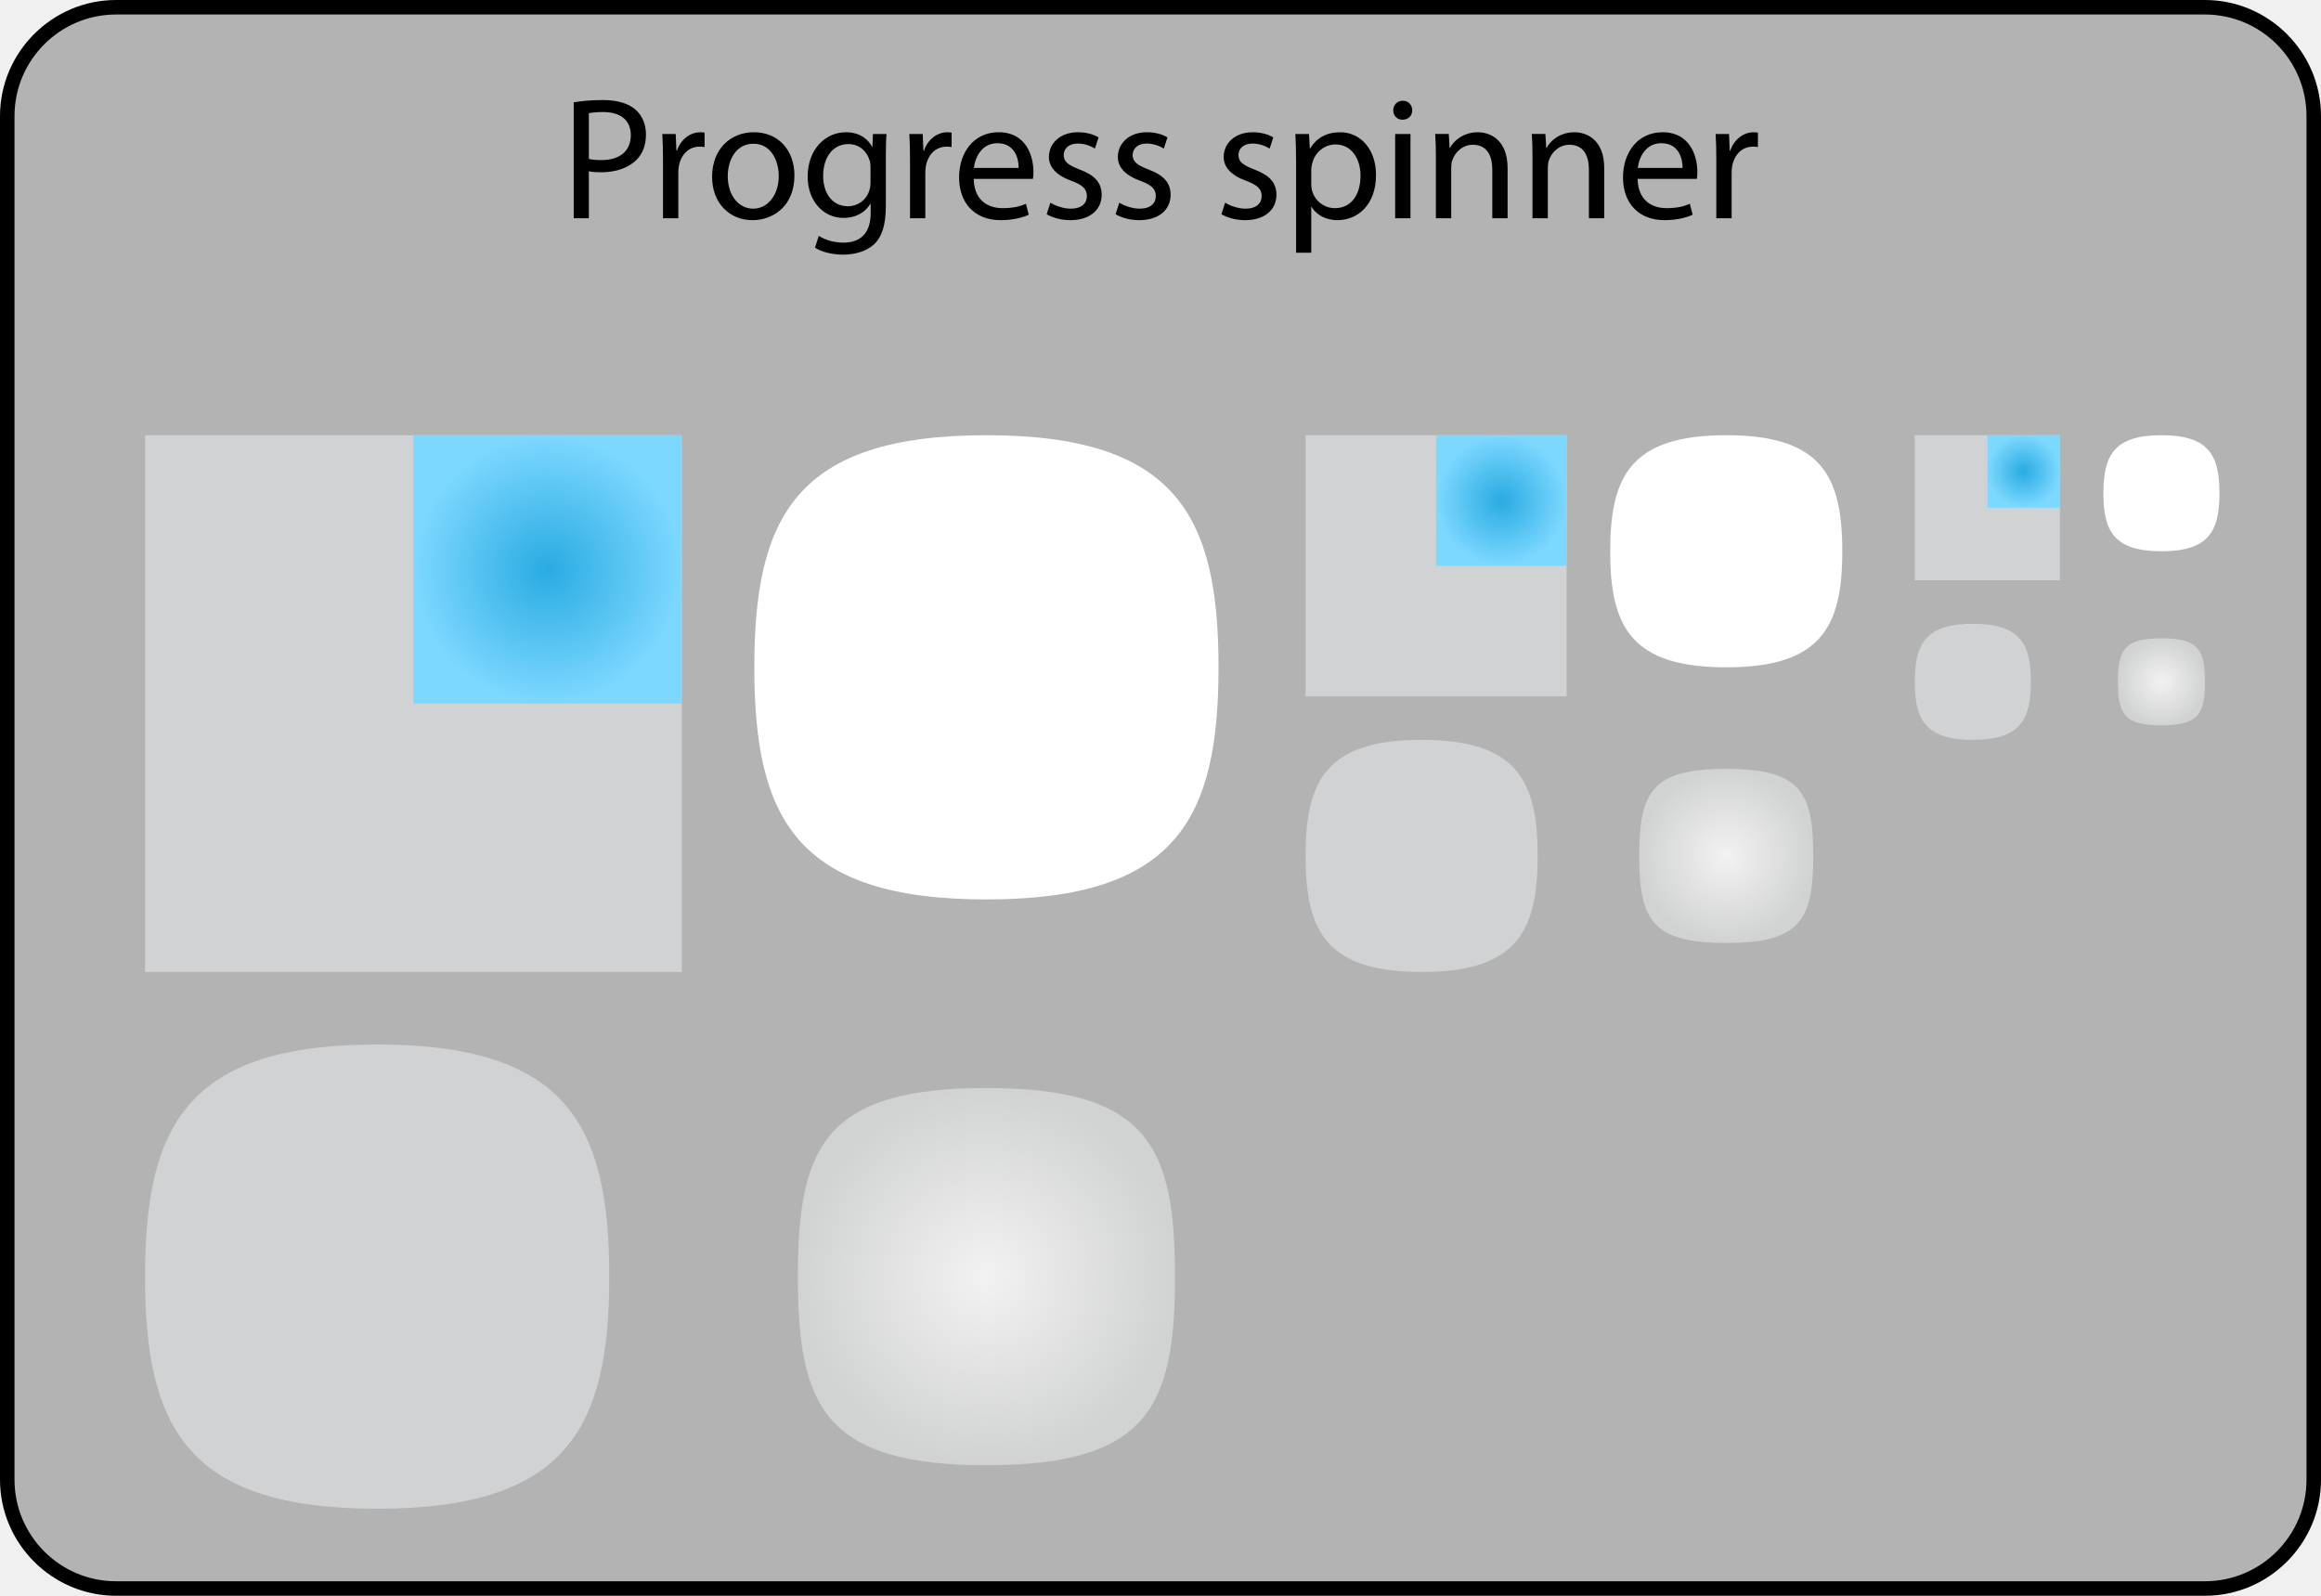
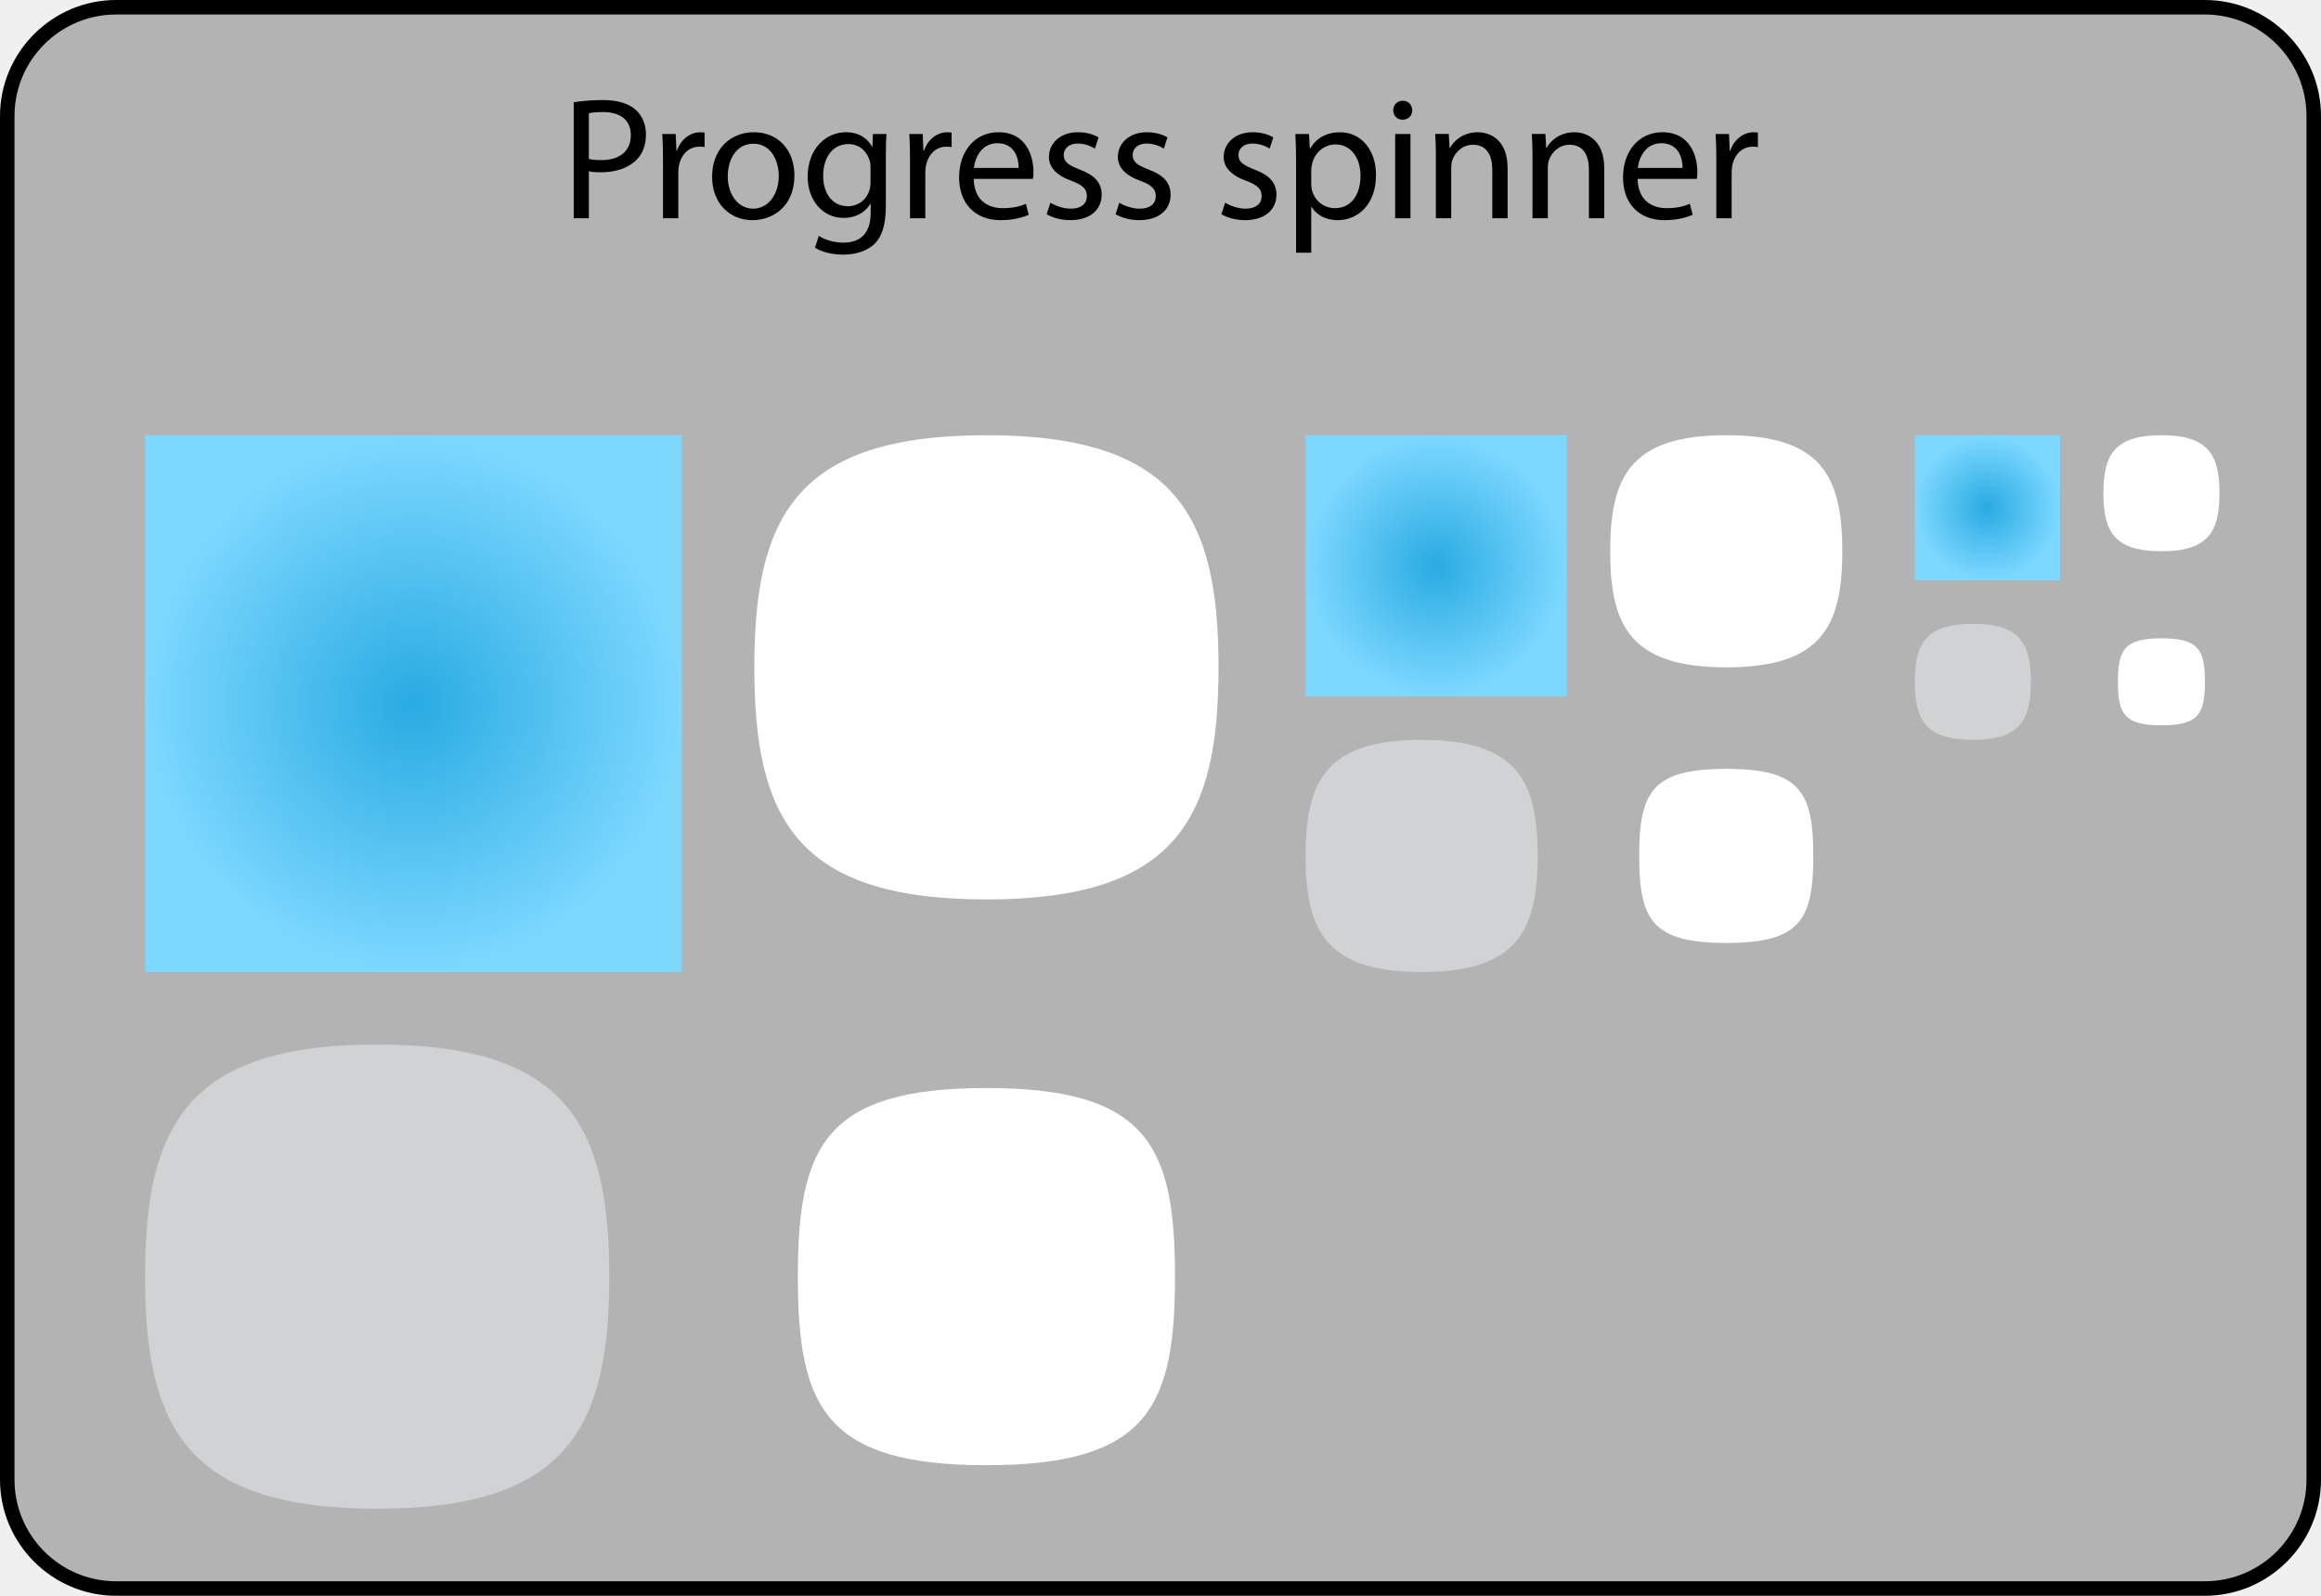
<svg xmlns="http://www.w3.org/2000/svg" version="1.1" x="0px" y="0px" width="320px" height="220px" viewBox="0 0 320 220" style="enable-background:new 0 0 320 220;" xml:space="preserve">
  <g id="meegotouch-progress-spinner-experimental-layer">
</g>
  <g id="theme">
    <g id="meegotouch-progress-spinner-experimental">
      <g id="MeegoTouchSpinnerThemeTemplateHelper">
        <g>
          <path style="fill:#B3B3B3;" d="M16,219c-8.271,0-15-6.729-15-15V16C1,7.729,7.729,1,16,1h288c8.271,0,15,6.729,15,15v188      c0,8.271-6.729,15-15,15H16z" />
          <g>
            <path d="M304,2c7.72,0,14,6.28,14,14v188c0,7.72-6.28,14-14,14H16c-7.72,0-14-6.28-14-14V16C2,8.28,8.28,2,16,2H304 M304,0H16       C7.2,0,0,7.2,0,16v188c0,8.8,7.2,16,16,16h288c8.8,0,16-7.2,16-16V16C320,7.2,312.8,0,304,0L304,0z" />
          </g>
        </g>
        <g>
          <path d="M79.098,14.104c1.008-0.168,2.328-0.312,4.008-0.312c2.064,0,3.576,0.48,4.537,1.344      c0.863,0.769,1.416,1.944,1.416,3.385c0,1.464-0.434,2.616-1.248,3.456c-1.129,1.177-2.904,1.776-4.945,1.776      c-0.623,0-1.199-0.023-1.68-0.145v6.48h-2.088V14.104z M81.186,21.904c0.455,0.119,1.031,0.168,1.729,0.168      c2.52,0,4.057-1.248,4.057-3.434c0-2.16-1.537-3.191-3.816-3.191c-0.912,0-1.609,0.072-1.969,0.168V21.904z" />
          <path d="M91.408,22.096c0-1.368-0.023-2.545-0.096-3.625h1.848l0.098,2.305h0.07c0.529-1.561,1.824-2.544,3.242-2.544      c0.215,0,0.383,0.024,0.574,0.048v1.992c-0.215-0.048-0.432-0.048-0.719-0.048c-1.488,0-2.545,1.104-2.832,2.688      c-0.049,0.287-0.072,0.647-0.072,0.984v6.191h-2.113V22.096z" />
          <path d="M109.529,24.184c0,4.297-3,6.169-5.783,6.169c-3.121,0-5.568-2.304-5.568-5.977c0-3.864,2.568-6.145,5.76-6.145      C107.273,18.231,109.529,20.656,109.529,24.184z M100.338,24.304c0,2.544,1.439,4.464,3.504,4.464      c2.016,0,3.527-1.896,3.527-4.512c0-1.969-0.982-4.44-3.479-4.44C101.418,19.815,100.338,22.119,100.338,24.304z" />
          <path d="M122.131,28.385c0,2.688-0.553,4.296-1.656,5.328c-1.152,1.031-2.785,1.393-4.25,1.393      c-1.391,0-2.928-0.337-3.863-0.961l0.527-1.632c0.768,0.504,1.969,0.937,3.408,0.937c2.16,0,3.744-1.129,3.744-4.081v-1.272      h-0.047c-0.625,1.08-1.896,1.945-3.697,1.945c-2.879,0-4.943-2.449-4.943-5.665c0-3.937,2.568-6.145,5.256-6.145      c2.016,0,3.096,1.032,3.625,1.992h0.047l0.072-1.753h1.873c-0.072,0.816-0.096,1.777-0.096,3.169V28.385z M120.018,23.056      c0-0.36-0.023-0.672-0.119-0.937c-0.385-1.248-1.393-2.256-2.953-2.256c-2.016,0-3.457,1.705-3.457,4.393      c0,2.28,1.178,4.176,3.434,4.176c1.32,0,2.496-0.815,2.928-2.16c0.121-0.359,0.168-0.768,0.168-1.127V23.056z" />
          <path d="M125.465,22.096c0-1.368-0.023-2.545-0.096-3.625h1.848l0.096,2.305h0.072c0.527-1.561,1.824-2.544,3.24-2.544      c0.217,0,0.385,0.024,0.576,0.048v1.992c-0.217-0.048-0.432-0.048-0.721-0.048c-1.488,0-2.543,1.104-2.832,2.688      c-0.047,0.287-0.072,0.647-0.072,0.984v6.191h-2.111V22.096z" />
          <path d="M134.25,24.664c0.047,2.855,1.848,4.032,3.984,4.032c1.512,0,2.447-0.265,3.215-0.601l0.385,1.513      c-0.744,0.336-2.041,0.744-3.889,0.744c-3.576,0-5.713-2.376-5.713-5.881c0-3.504,2.064-6.24,5.449-6.24      c3.816,0,4.801,3.312,4.801,5.448c0,0.432-0.025,0.744-0.072,0.984H134.25z M140.441,23.152c0.023-1.32-0.553-3.408-2.928-3.408      c-2.16,0-3.072,1.943-3.24,3.408H140.441z" />
          <path d="M144.809,27.952c0.648,0.384,1.752,0.815,2.809,0.815c1.512,0,2.232-0.743,2.232-1.728c0-1.008-0.6-1.536-2.137-2.112      c-2.111-0.768-3.096-1.896-3.096-3.288c0-1.872,1.537-3.408,4.008-3.408c1.178,0,2.209,0.312,2.832,0.72l-0.504,1.536      c-0.455-0.288-1.295-0.696-2.375-0.696c-1.248,0-1.92,0.721-1.92,1.584c0,0.961,0.672,1.393,2.184,1.992      c1.992,0.744,3.049,1.753,3.049,3.48c0,2.064-1.609,3.505-4.32,3.505c-1.273,0-2.449-0.336-3.266-0.816L144.809,27.952z" />
          <path d="M154.312,27.952c0.648,0.384,1.752,0.815,2.809,0.815c1.512,0,2.232-0.743,2.232-1.728c0-1.008-0.6-1.536-2.137-2.112      c-2.111-0.768-3.096-1.896-3.096-3.288c0-1.872,1.537-3.408,4.008-3.408c1.178,0,2.209,0.312,2.832,0.72l-0.504,1.536      c-0.455-0.288-1.295-0.696-2.375-0.696c-1.248,0-1.92,0.721-1.92,1.584c0,0.961,0.672,1.393,2.184,1.992      c1.992,0.744,3.049,1.753,3.049,3.48c0,2.064-1.609,3.505-4.32,3.505c-1.273,0-2.449-0.336-3.266-0.816L154.312,27.952z" />
          <path d="M168.904,27.952c0.648,0.384,1.752,0.815,2.809,0.815c1.512,0,2.232-0.743,2.232-1.728c0-1.008-0.602-1.536-2.137-2.112      c-2.113-0.768-3.096-1.896-3.096-3.288c0-1.872,1.535-3.408,4.008-3.408c1.176,0,2.207,0.312,2.832,0.72l-0.504,1.536      c-0.457-0.288-1.297-0.696-2.377-0.696c-1.248,0-1.92,0.721-1.92,1.584c0,0.961,0.672,1.393,2.184,1.992      c1.992,0.744,3.049,1.753,3.049,3.48c0,2.064-1.607,3.505-4.32,3.505c-1.271,0-2.447-0.336-3.264-0.816L168.904,27.952z" />
          <path d="M178.695,22.264c0-1.488-0.047-2.688-0.096-3.793h1.873l0.119,1.992h0.049c0.84-1.416,2.232-2.231,4.127-2.231      c2.834,0,4.945,2.376,4.945,5.88c0,4.177-2.568,6.241-5.305,6.241c-1.535,0-2.881-0.673-3.576-1.824h-0.047v6.312h-2.09V22.264z       M180.785,25.359c0,0.312,0.023,0.601,0.096,0.865c0.383,1.463,1.656,2.472,3.168,2.472c2.232,0,3.527-1.824,3.527-4.488      c0-2.304-1.223-4.296-3.455-4.296c-1.441,0-2.809,1.008-3.193,2.592c-0.072,0.264-0.143,0.576-0.143,0.84V25.359z" />
          <path d="M194.705,15.207c0,0.721-0.504,1.297-1.346,1.297c-0.768,0-1.271-0.576-1.271-1.297s0.529-1.32,1.32-1.32      C194.176,13.887,194.705,14.463,194.705,15.207z M192.352,30.088V18.471h2.113v11.617H192.352z" />
          <path d="M197.967,21.615c0-1.224-0.023-2.184-0.096-3.145h1.873l0.119,1.921h0.049c0.576-1.08,1.92-2.16,3.84-2.16      c1.607,0,4.104,0.96,4.104,4.944v6.912h-2.111v-6.696c0-1.872-0.695-3.433-2.688-3.433c-1.369,0-2.449,0.984-2.832,2.16      c-0.098,0.265-0.145,0.625-0.145,0.984v6.984h-2.113V21.615z" />
          <path d="M211.287,21.615c0-1.224-0.023-2.184-0.096-3.145h1.873l0.119,1.921h0.049c0.576-1.08,1.92-2.16,3.84-2.16      c1.607,0,4.104,0.96,4.104,4.944v6.912h-2.111v-6.696c0-1.872-0.695-3.433-2.688-3.433c-1.369,0-2.449,0.984-2.832,2.16      c-0.098,0.265-0.145,0.625-0.145,0.984v6.984h-2.113V21.615z" />
          <path d="M225.783,24.664c0.049,2.855,1.848,4.032,3.984,4.032c1.512,0,2.447-0.265,3.217-0.601l0.383,1.513      c-0.744,0.336-2.039,0.744-3.887,0.744c-3.578,0-5.713-2.376-5.713-5.881c0-3.504,2.064-6.24,5.447-6.24      c3.816,0,4.801,3.312,4.801,5.448c0,0.432-0.023,0.744-0.072,0.984H225.783z M231.977,23.152c0.023-1.32-0.553-3.408-2.93-3.408      c-2.16,0-3.072,1.943-3.24,3.408H231.977z" />
          <path d="M236.631,22.096c0-1.368-0.023-2.545-0.096-3.625h1.848l0.098,2.305h0.07c0.529-1.561,1.824-2.544,3.242-2.544      c0.215,0,0.383,0.024,0.574,0.048v1.992c-0.215-0.048-0.432-0.048-0.719-0.048c-1.488,0-2.545,1.104-2.832,2.688      c-0.049,0.287-0.072,0.647-0.072,0.984v6.191h-2.113V22.096z" />
        </g>
      </g>
      <g id="meegotouch-progressindicator-spinner-small-foreground">
        <path style="fill:none;" d="M298,102c-6.791,0-8-2.096-8-8s1.209-8,8-8c6.792,0,8,2.096,8,8S304.792,102,298,102L298,102z" />
-         <radialGradient id="SVGID_1_" cx="298" cy="94" r="6" gradientUnits="userSpaceOnUse">
-           <stop offset="0" style="stop-color:#F2F2F2" />
-           <stop offset="1" style="stop-color:#D1D2D2" />
-         </radialGradient>
-         <path style="fill:url(#SVGID_1_);" d="M298,100c-5.094,0-6-1.572-6-6s0.906-6,6-6s6,1.572,6,6S303.094,100,298,100L298,100z" />
+         <path style="fill:#FFFFFF;" d="M298,100c-5.094,0-6-1.572-6-6s0.906-6,6-6s6,1.572,6,6S303.094,100,298,100L298,100z" />
      </g>
      <g id="meegotouch-progressindicator-spinner-small-background">
        <path style="fill:#D0D2D3;" d="M264,94c0,5.186,1.431,8,8,8c6.568,0,8-2.814,8-8s-1.432-8-8-8C265.431,86,264,88.814,264,94z" />
      </g>
      <g id="meegotouch-progressindicator-spinner-small-mask">
        <path style="fill:#FFFFFF;" d="M290,68c0,5.186,1.431,8,8,8c6.568,0,8-2.814,8-8s-1.432-8-8-8C291.431,60,290,62.814,290,68z" />
      </g>
      <g id="meegotouch-progressindicator-spinner-small">
-         <rect x="264" y="60" style="fill:#D0D2D3;" width="20" height="20" />
-         <radialGradient id="SVGID_2_" cx="279" cy="65" r="5" gradientUnits="userSpaceOnUse">
+         <radialGradient id="SVGID_1_" cx="274" cy="70" r="10" gradientUnits="userSpaceOnUse">
          <stop offset="0" style="stop-color:#29ABE2" />
          <stop offset="1" style="stop-color:#7DD8FF" />
        </radialGradient>
-         <rect x="274" y="60" style="fill:url(#SVGID_2_);" width="10" height="10" />
+         <rect x="264" y="60" style="fill:url(#SVGID_1_);" width="20" height="20" />
      </g>
      <g id="meegotouch-progressindicator-spinner-medium-foreground">
        <path style="fill:none;" d="M238,134c-13.583,0-16-4.191-16-16s2.417-16,16-16s16,4.191,16,16S251.583,134,238,134L238,134z" />
-         <radialGradient id="SVGID_3_" cx="238" cy="118" r="12" gradientUnits="userSpaceOnUse">
-           <stop offset="0" style="stop-color:#F2F2F2" />
-           <stop offset="1" style="stop-color:#D1D2D2" />
-         </radialGradient>
-         <path style="fill:url(#SVGID_3_);" d="M238,130c-10.188,0-12-3.145-12-12s1.812-12,12-12s12,3.145,12,12S248.188,130,238,130     L238,130z" />
+         <path style="fill:#FFFFFF;" d="M238,130c-10.188,0-12-3.145-12-12s1.812-12,12-12s12,3.145,12,12S248.188,130,238,130L238,130z" />
      </g>
      <g id="meegotouch-progressindicator-spinner-medium-background">
        <path style="fill:#D0D2D3;" d="M180,118c0,10.371,2.862,16,16,16c13.139,0,16-5.629,16-16s-2.861-16-16-16     C182.862,102,180,107.629,180,118z" />
      </g>
      <g id="meegotouch-progressindicator-spinner-medium-mask">
        <path style="fill:#FFFFFF;" d="M222,76c0,10.371,2.861,16,16,16c13.138,0,16-5.629,16-16s-2.862-16-16-16     C224.861,60,222,65.629,222,76z" />
      </g>
      <g id="meegotouch-progressindicator-spinner-medium">
-         <rect x="180" y="60" style="fill:#D0D2D3;" width="36" height="36" />
-         <radialGradient id="SVGID_4_" cx="207" cy="69" r="9" gradientUnits="userSpaceOnUse">
+         <radialGradient id="SVGID_2_" cx="198" cy="78" r="18" gradientUnits="userSpaceOnUse">
          <stop offset="0" style="stop-color:#29ABE2" />
          <stop offset="1" style="stop-color:#7DD8FF" />
        </radialGradient>
-         <rect x="198" y="60" style="fill:url(#SVGID_4_);" width="18" height="18" />
+         <rect x="180" y="60" style="fill:url(#SVGID_2_);" width="36" height="36" />
      </g>
      <g id="meegotouch-progressindicator-spinner-large-foreground">
        <path style="fill:none;" d="M136,208c-27.38,0-32-9.872-32-32s4.62-32,32-32s32,9.872,32,32S163.38,208,136,208L136,208z" />
-         <radialGradient id="SVGID_5_" cx="136" cy="176" r="26" gradientUnits="userSpaceOnUse">
-           <stop offset="0" style="stop-color:#F2F2F2" />
-           <stop offset="1" style="stop-color:#D1D2D2" />
-         </radialGradient>
-         <path style="fill:url(#SVGID_5_);" d="M136,202c-22.246,0-26-8.021-26-26s3.754-26,26-26s26,8.021,26,26S158.246,202,136,202     L136,202z" />
+         <path style="fill:#FFFFFF;" d="M136,202c-22.246,0-26-8.021-26-26s3.754-26,26-26s26,8.021,26,26S158.246,202,136,202L136,202z" />
      </g>
      <g id="meegotouch-progressindicator-spinner-large-background">
        <path style="fill:#D0D2D3;" d="M20,176c0,20.742,5.724,32,32,32c26.275,0,32-11.258,32-32s-5.725-32-32-32     C25.724,144,20,155.258,20,176z" />
      </g>
      <g id="meegotouch-progressindicator-spinner-large-mask">
        <path style="fill:#FFFFFF;" d="M104,92c0,20.742,5.724,32,32,32c26.275,0,32-11.258,32-32s-5.725-32-32-32     C109.724,60,104,71.258,104,92z" />
      </g>
      <g id="meegotouch-progressindicator-spinner-large">
-         <rect x="20" y="60" style="fill:#D0D2D3;" width="74" height="74" />
-         <radialGradient id="SVGID_6_" cx="75.5" cy="78.5" r="18.5" gradientUnits="userSpaceOnUse">
+         <radialGradient id="SVGID_3_" cx="57" cy="97" r="37" gradientUnits="userSpaceOnUse">
          <stop offset="0" style="stop-color:#29ABE2" />
          <stop offset="1" style="stop-color:#7DD8FF" />
        </radialGradient>
-         <rect x="57" y="60" style="fill:url(#SVGID_6_);" width="37" height="37" />
+         <rect x="20" y="60" style="fill:url(#SVGID_3_);" width="74" height="74" />
      </g>
    </g>
  </g>
</svg>
